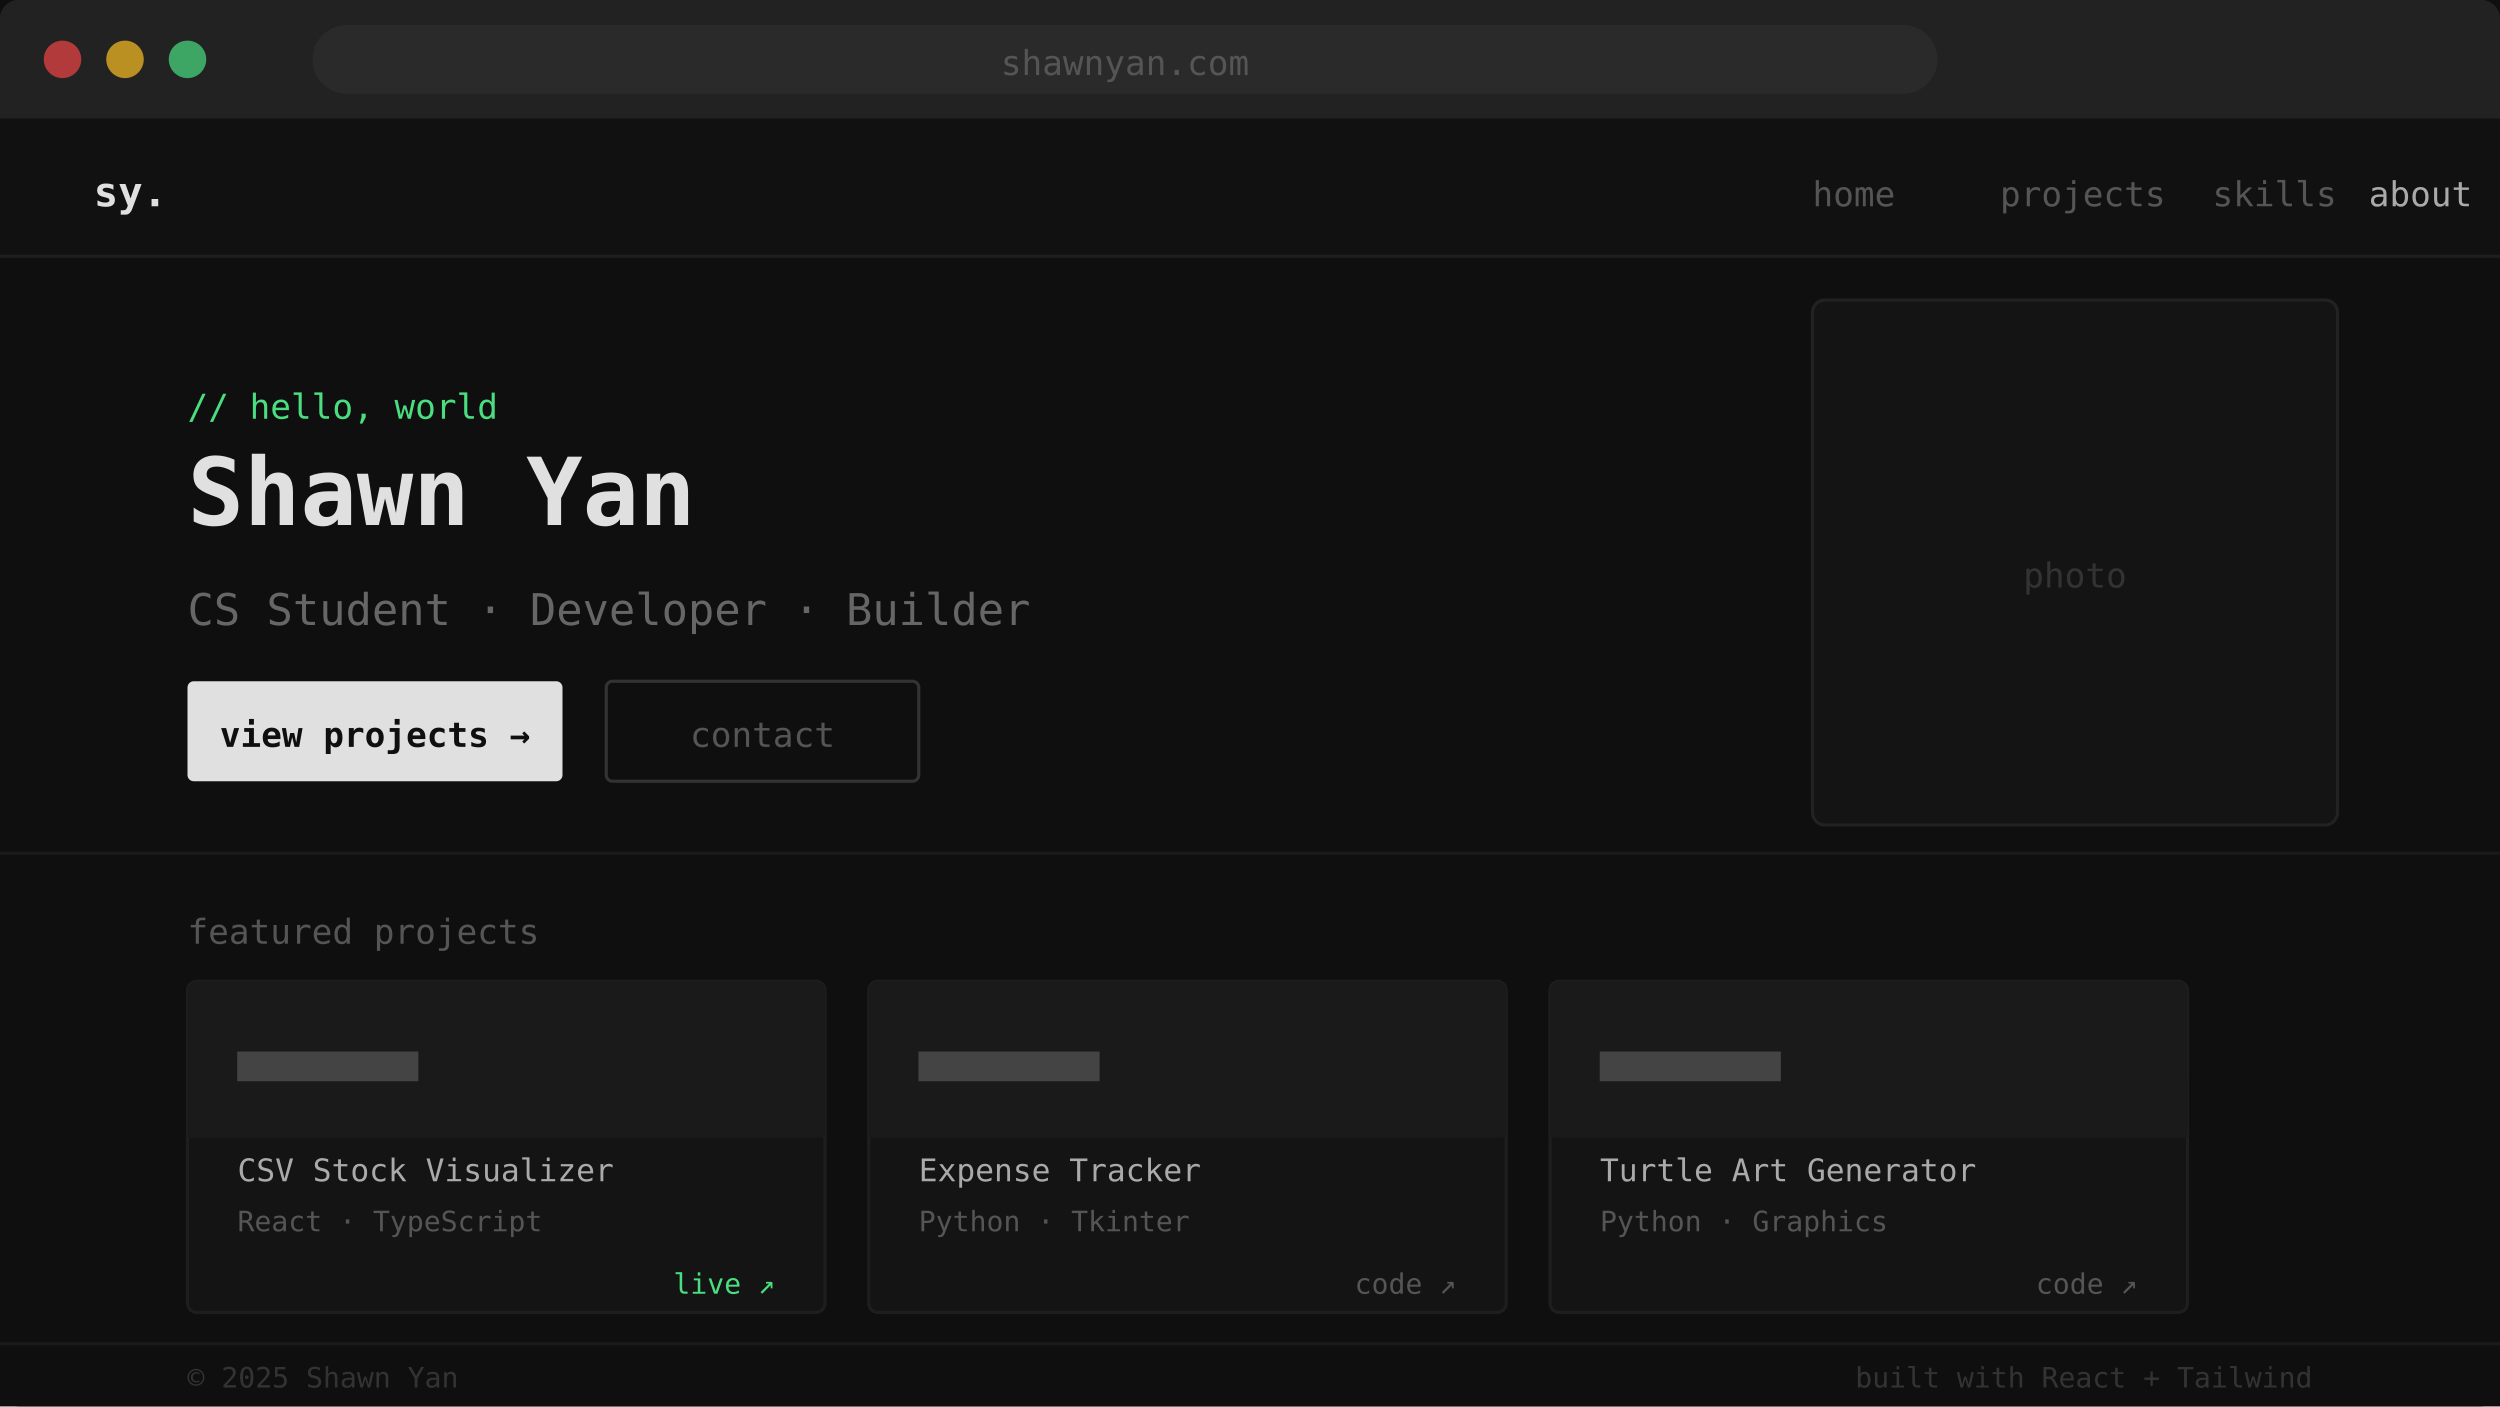
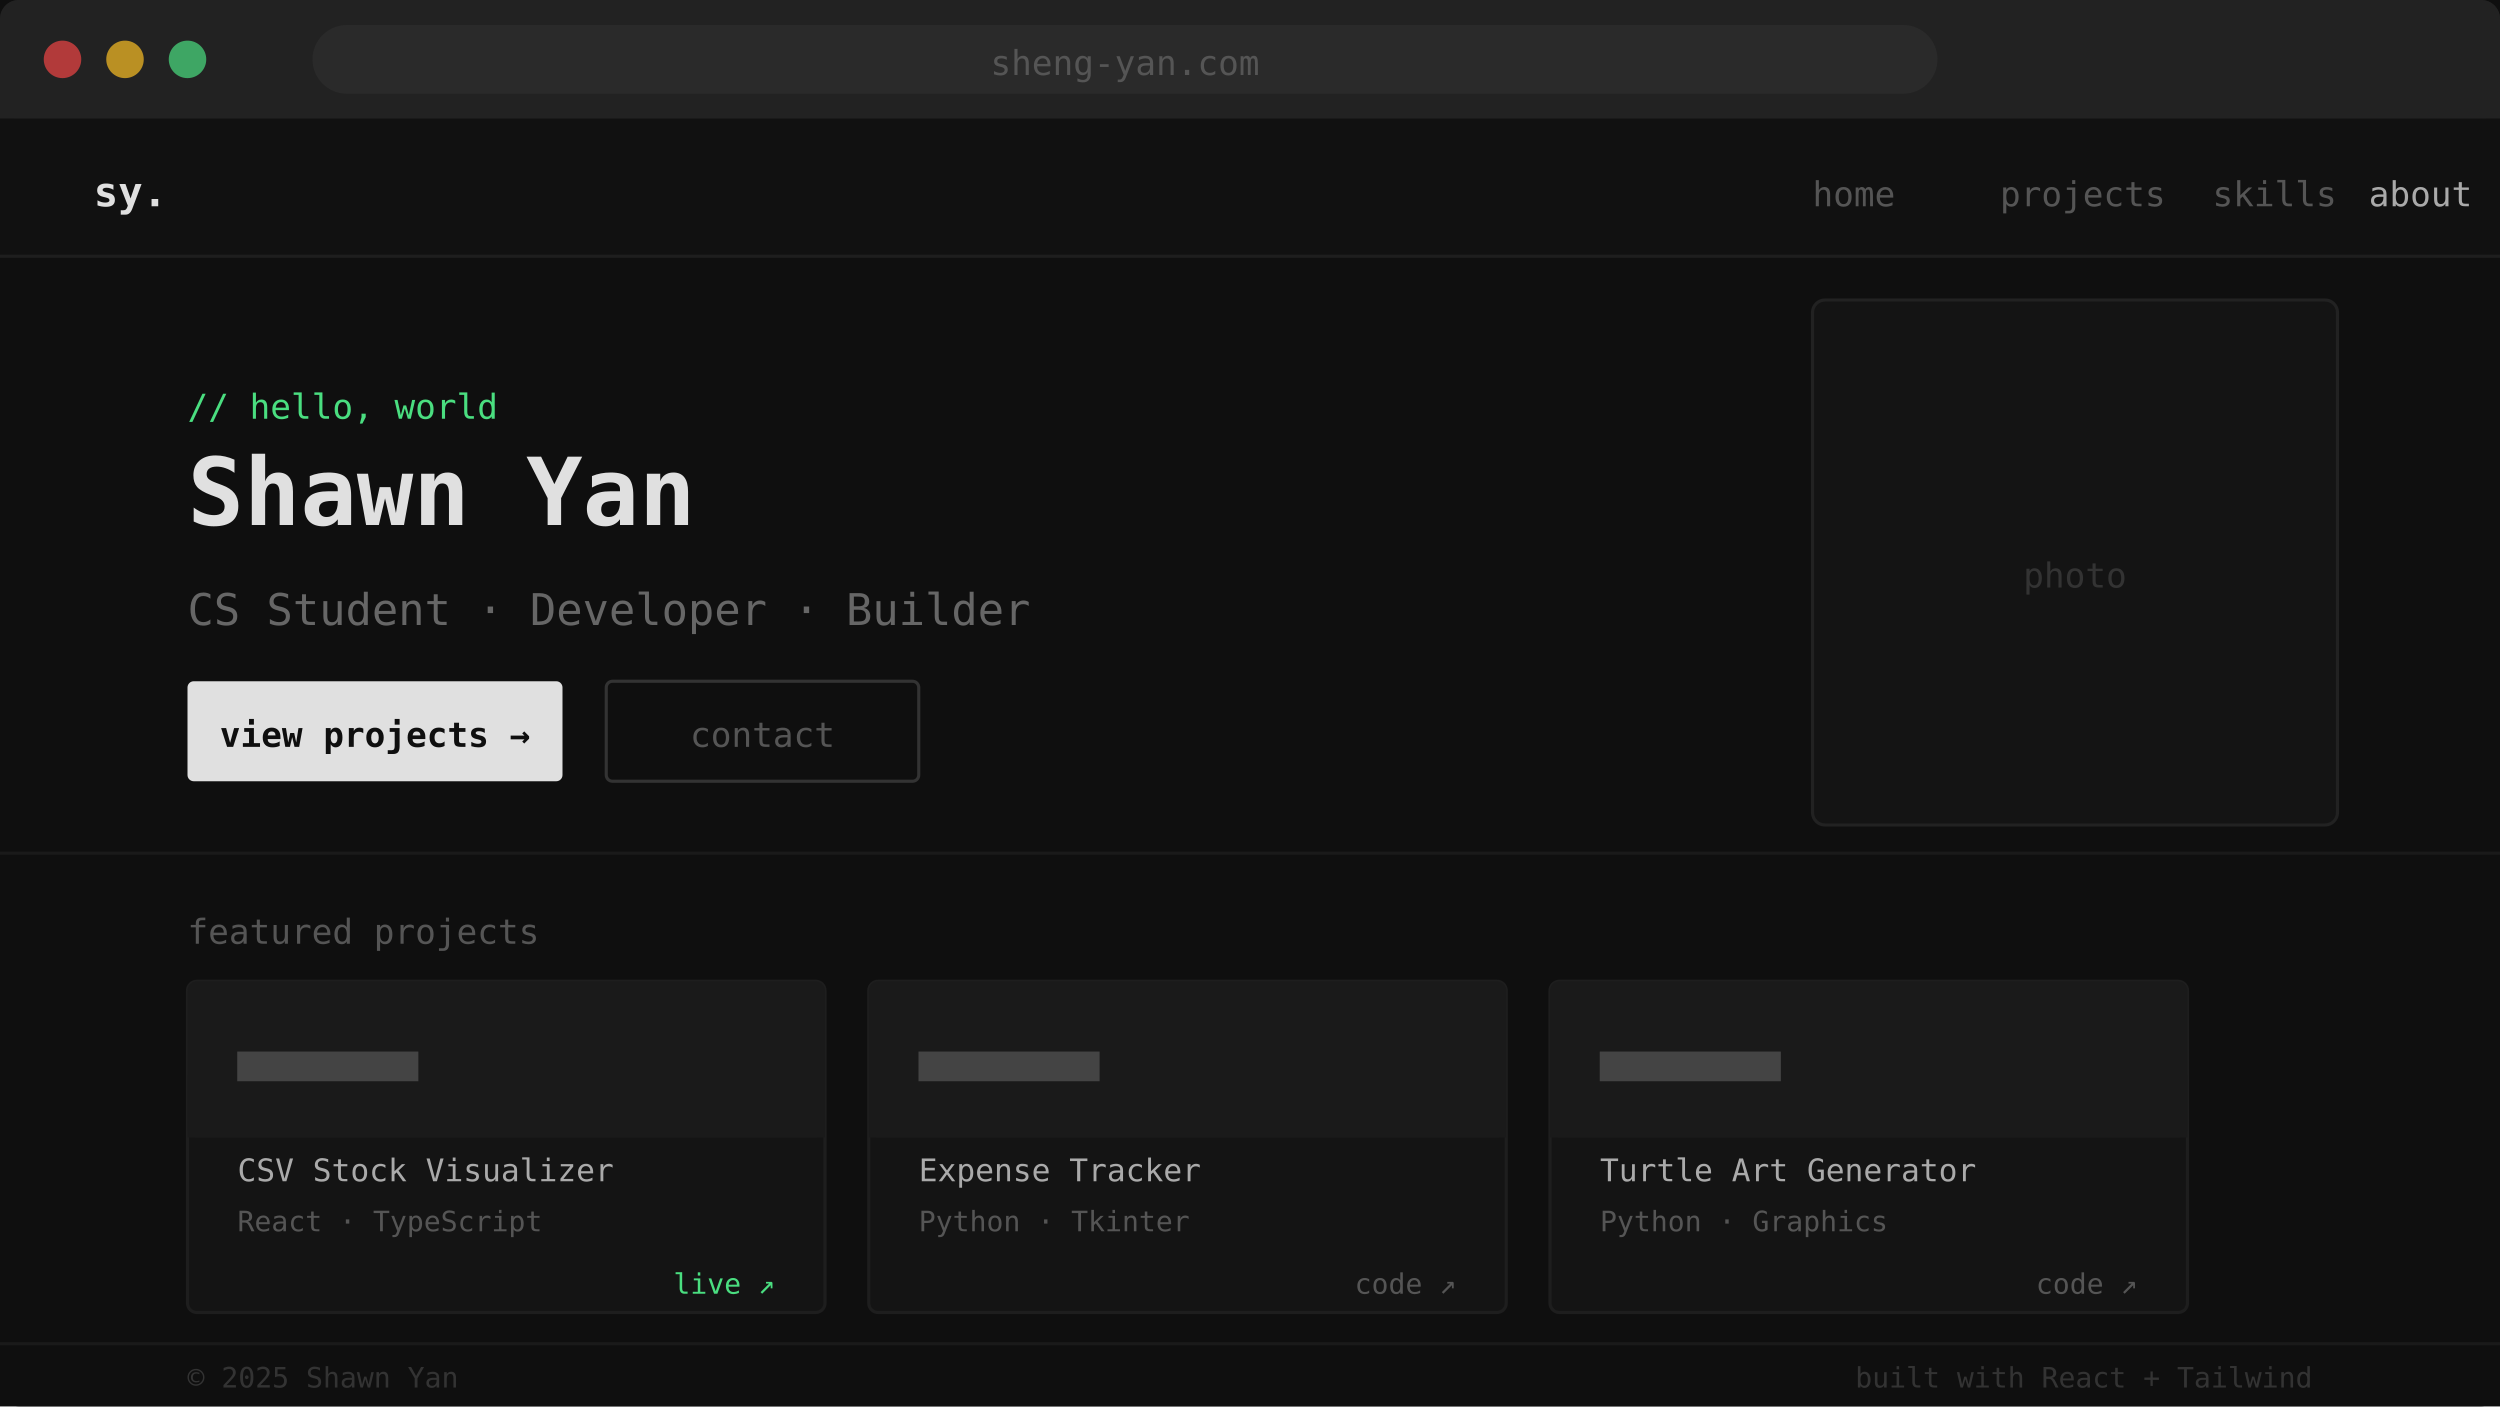
<svg xmlns="http://www.w3.org/2000/svg" viewBox="0 0 800 450" width="800" height="450">
  <rect width="800" height="450" fill="#0f0f0f" />
  <rect width="800" height="450" rx="6" fill="#1a1a1a" />
  <rect x="0" y="0" width="800" height="38" rx="6" fill="#222" />
  <rect x="0" y="20" width="800" height="18" fill="#222" />
  <circle cx="20" cy="19" r="6" fill="#ef4444" opacity="0.7" />
  <circle cx="40" cy="19" r="6" fill="#fbbf24" opacity="0.7" />
  <circle cx="60" cy="19" r="6" fill="#4ade80" opacity="0.7" />
  <rect x="100" y="8" width="520" height="22" rx="11" fill="#2a2a2a" />
-   <text x="360" y="24" font-family="monospace" font-size="11" fill="#555" text-anchor="middle">shawnyan.com</text>
+   <text x="360" y="24" font-family="monospace" font-size="11" fill="#555" text-anchor="middle">sheng-yan.com</text>
  <rect x="0" y="38" width="800" height="412" fill="#0f0f0f" />
  <rect x="0" y="38" width="800" height="44" fill="#111" stroke-width="0" />
  <line x1="0" y1="82" x2="800" y2="82" stroke="#1e1e1e" stroke-width="1" />
  <text x="30" y="66" font-family="monospace" font-size="13" fill="#e0e0e0" font-weight="bold">sy.</text>
  <text x="580" y="66" font-family="monospace" font-size="11" fill="#555">home</text>
  <text x="640" y="66" font-family="monospace" font-size="11" fill="#555">projects</text>
  <text x="708" y="66" font-family="monospace" font-size="11" fill="#555">skills</text>
  <text x="758" y="66" font-family="monospace" font-size="11" fill="#aaa">about</text>
  <rect x="0" y="83" width="800" height="190" fill="#0f0f0f" />
  <text x="60" y="134" font-family="monospace" font-size="11" fill="#4ade80">// hello, world</text>
  <text x="60" y="168" font-family="monospace" font-size="30" fill="#e0e0e0" font-weight="bold">Shawn Yan</text>
  <text x="60" y="200" font-family="monospace" font-size="14" fill="#666">CS Student · Developer · Builder</text>
  <rect x="60" y="218" width="120" height="32" rx="2" fill="#e0e0e0" />
  <text x="120" y="239" font-family="monospace" font-size="11" fill="#0f0f0f" text-anchor="middle" font-weight="bold">view projects →</text>
  <rect x="194" y="218" width="100" height="32" rx="2" fill="none" stroke="#333" stroke-width="1" />
  <text x="244" y="239" font-family="monospace" font-size="11" fill="#555" text-anchor="middle">contact</text>
  <rect x="580" y="96" width="168" height="168" rx="4" fill="#141414" stroke="#222" stroke-width="1" />
  <text x="664" y="188" font-family="monospace" font-size="11" fill="#333" text-anchor="middle">photo</text>
  <line x1="0" y1="273" x2="800" y2="273" stroke="#1a1a1a" stroke-width="1" />
  <text x="60" y="302" font-family="monospace" font-size="11" fill="#555">featured projects</text>
  <rect x="60" y="314" width="204" height="106" rx="3" fill="#141414" stroke="#1e1e1e" stroke-width="1" />
  <rect x="60" y="314" width="204" height="50" rx="3" fill="#1a1a1a" />
  <rect x="60" y="344" width="204" height="20" fill="#1a1a1a" />
  <text x="76" y="344" font-family="monospace" font-size="8" fill="#444">████████████</text>
  <text x="76" y="378" font-family="monospace" font-size="10" fill="#aaa">CSV Stock Visualizer</text>
  <text x="76" y="394" font-family="monospace" font-size="9" fill="#555">React · TypeScript</text>
  <text x="248" y="414" font-family="monospace" font-size="9" fill="#4ade80" text-anchor="end">live ↗</text>
  <rect x="278" y="314" width="204" height="106" rx="3" fill="#141414" stroke="#1e1e1e" stroke-width="1" />
  <rect x="278" y="314" width="204" height="50" rx="3" fill="#1a1a1a" />
  <rect x="278" y="344" width="204" height="20" fill="#1a1a1a" />
  <text x="294" y="344" font-family="monospace" font-size="8" fill="#444">████████████</text>
  <text x="294" y="378" font-family="monospace" font-size="10" fill="#aaa">Expense Tracker</text>
  <text x="294" y="394" font-family="monospace" font-size="9" fill="#555">Python · Tkinter</text>
  <text x="466" y="414" font-family="monospace" font-size="9" fill="#555" text-anchor="end">code ↗</text>
  <rect x="496" y="314" width="204" height="106" rx="3" fill="#141414" stroke="#1e1e1e" stroke-width="1" />
  <rect x="496" y="314" width="204" height="50" rx="3" fill="#1a1a1a" />
  <rect x="496" y="344" width="204" height="20" fill="#1a1a1a" />
  <text x="512" y="344" font-family="monospace" font-size="8" fill="#444">████████████</text>
  <text x="512" y="378" font-family="monospace" font-size="10" fill="#aaa">Turtle Art Generator</text>
  <text x="512" y="394" font-family="monospace" font-size="9" fill="#555">Python · Graphics</text>
  <text x="684" y="414" font-family="monospace" font-size="9" fill="#555" text-anchor="end">code ↗</text>
  <line x1="0" y1="430" x2="800" y2="430" stroke="#1a1a1a" stroke-width="1" />
  <text x="60" y="444" font-family="monospace" font-size="9" fill="#333">© 2025 Shawn Yan</text>
  <text x="740" y="444" font-family="monospace" font-size="9" fill="#333" text-anchor="end">built with React + Tailwind</text>
</svg>
